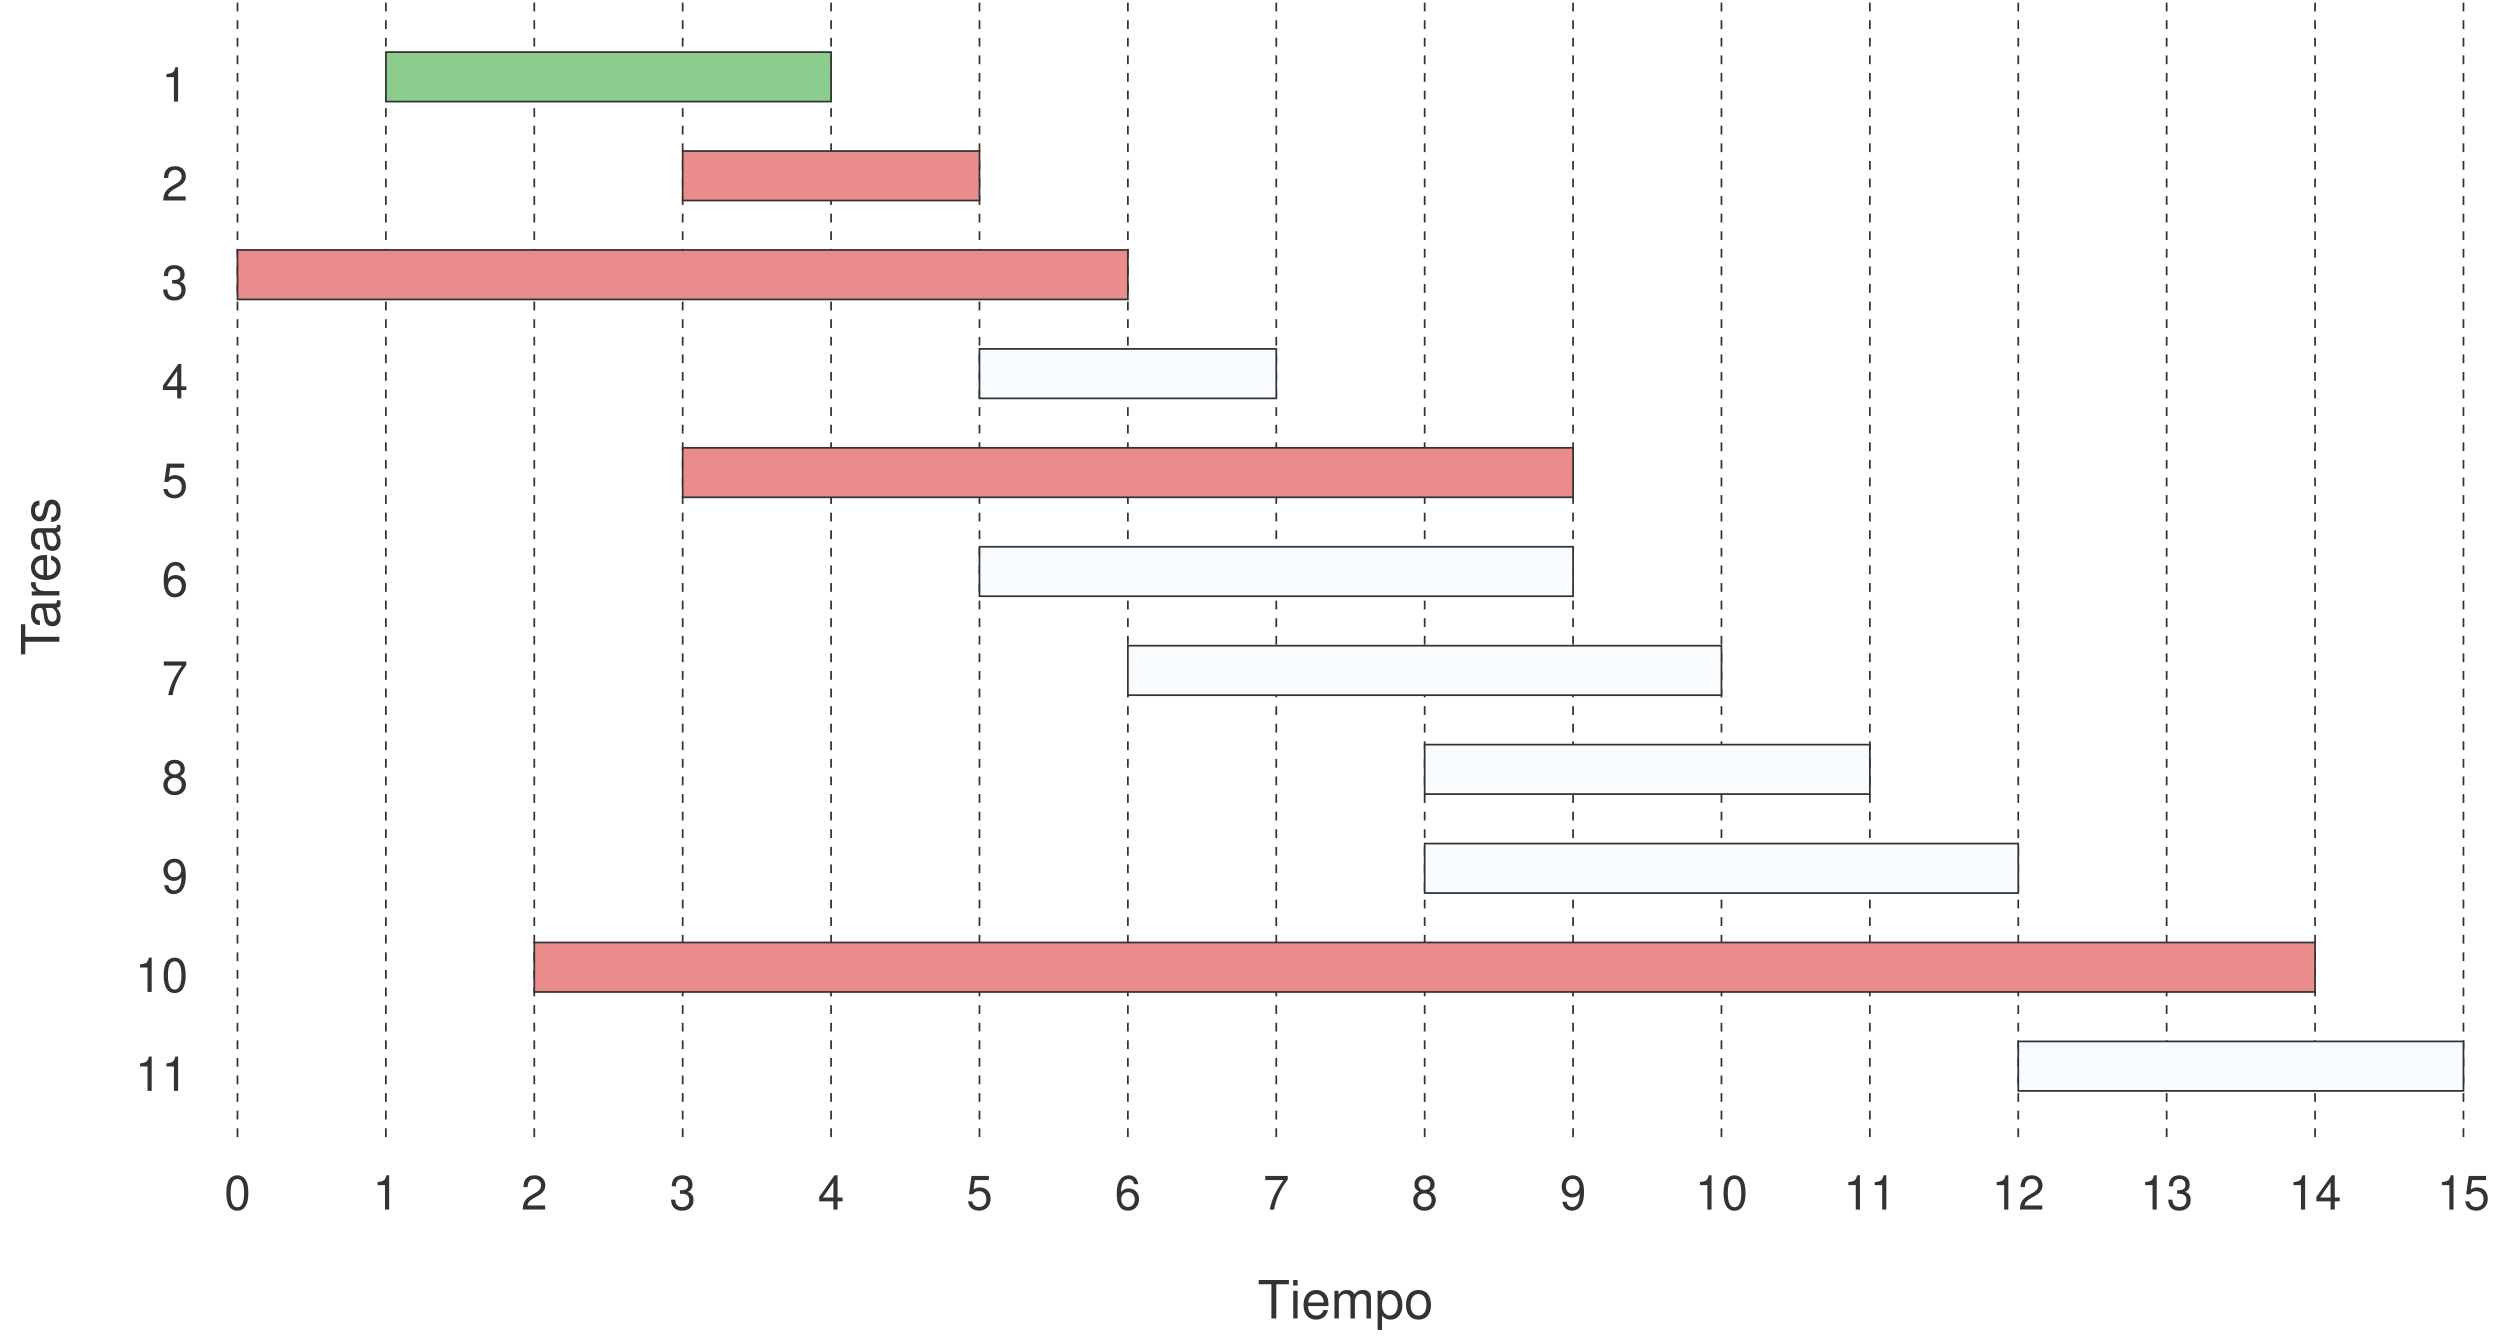
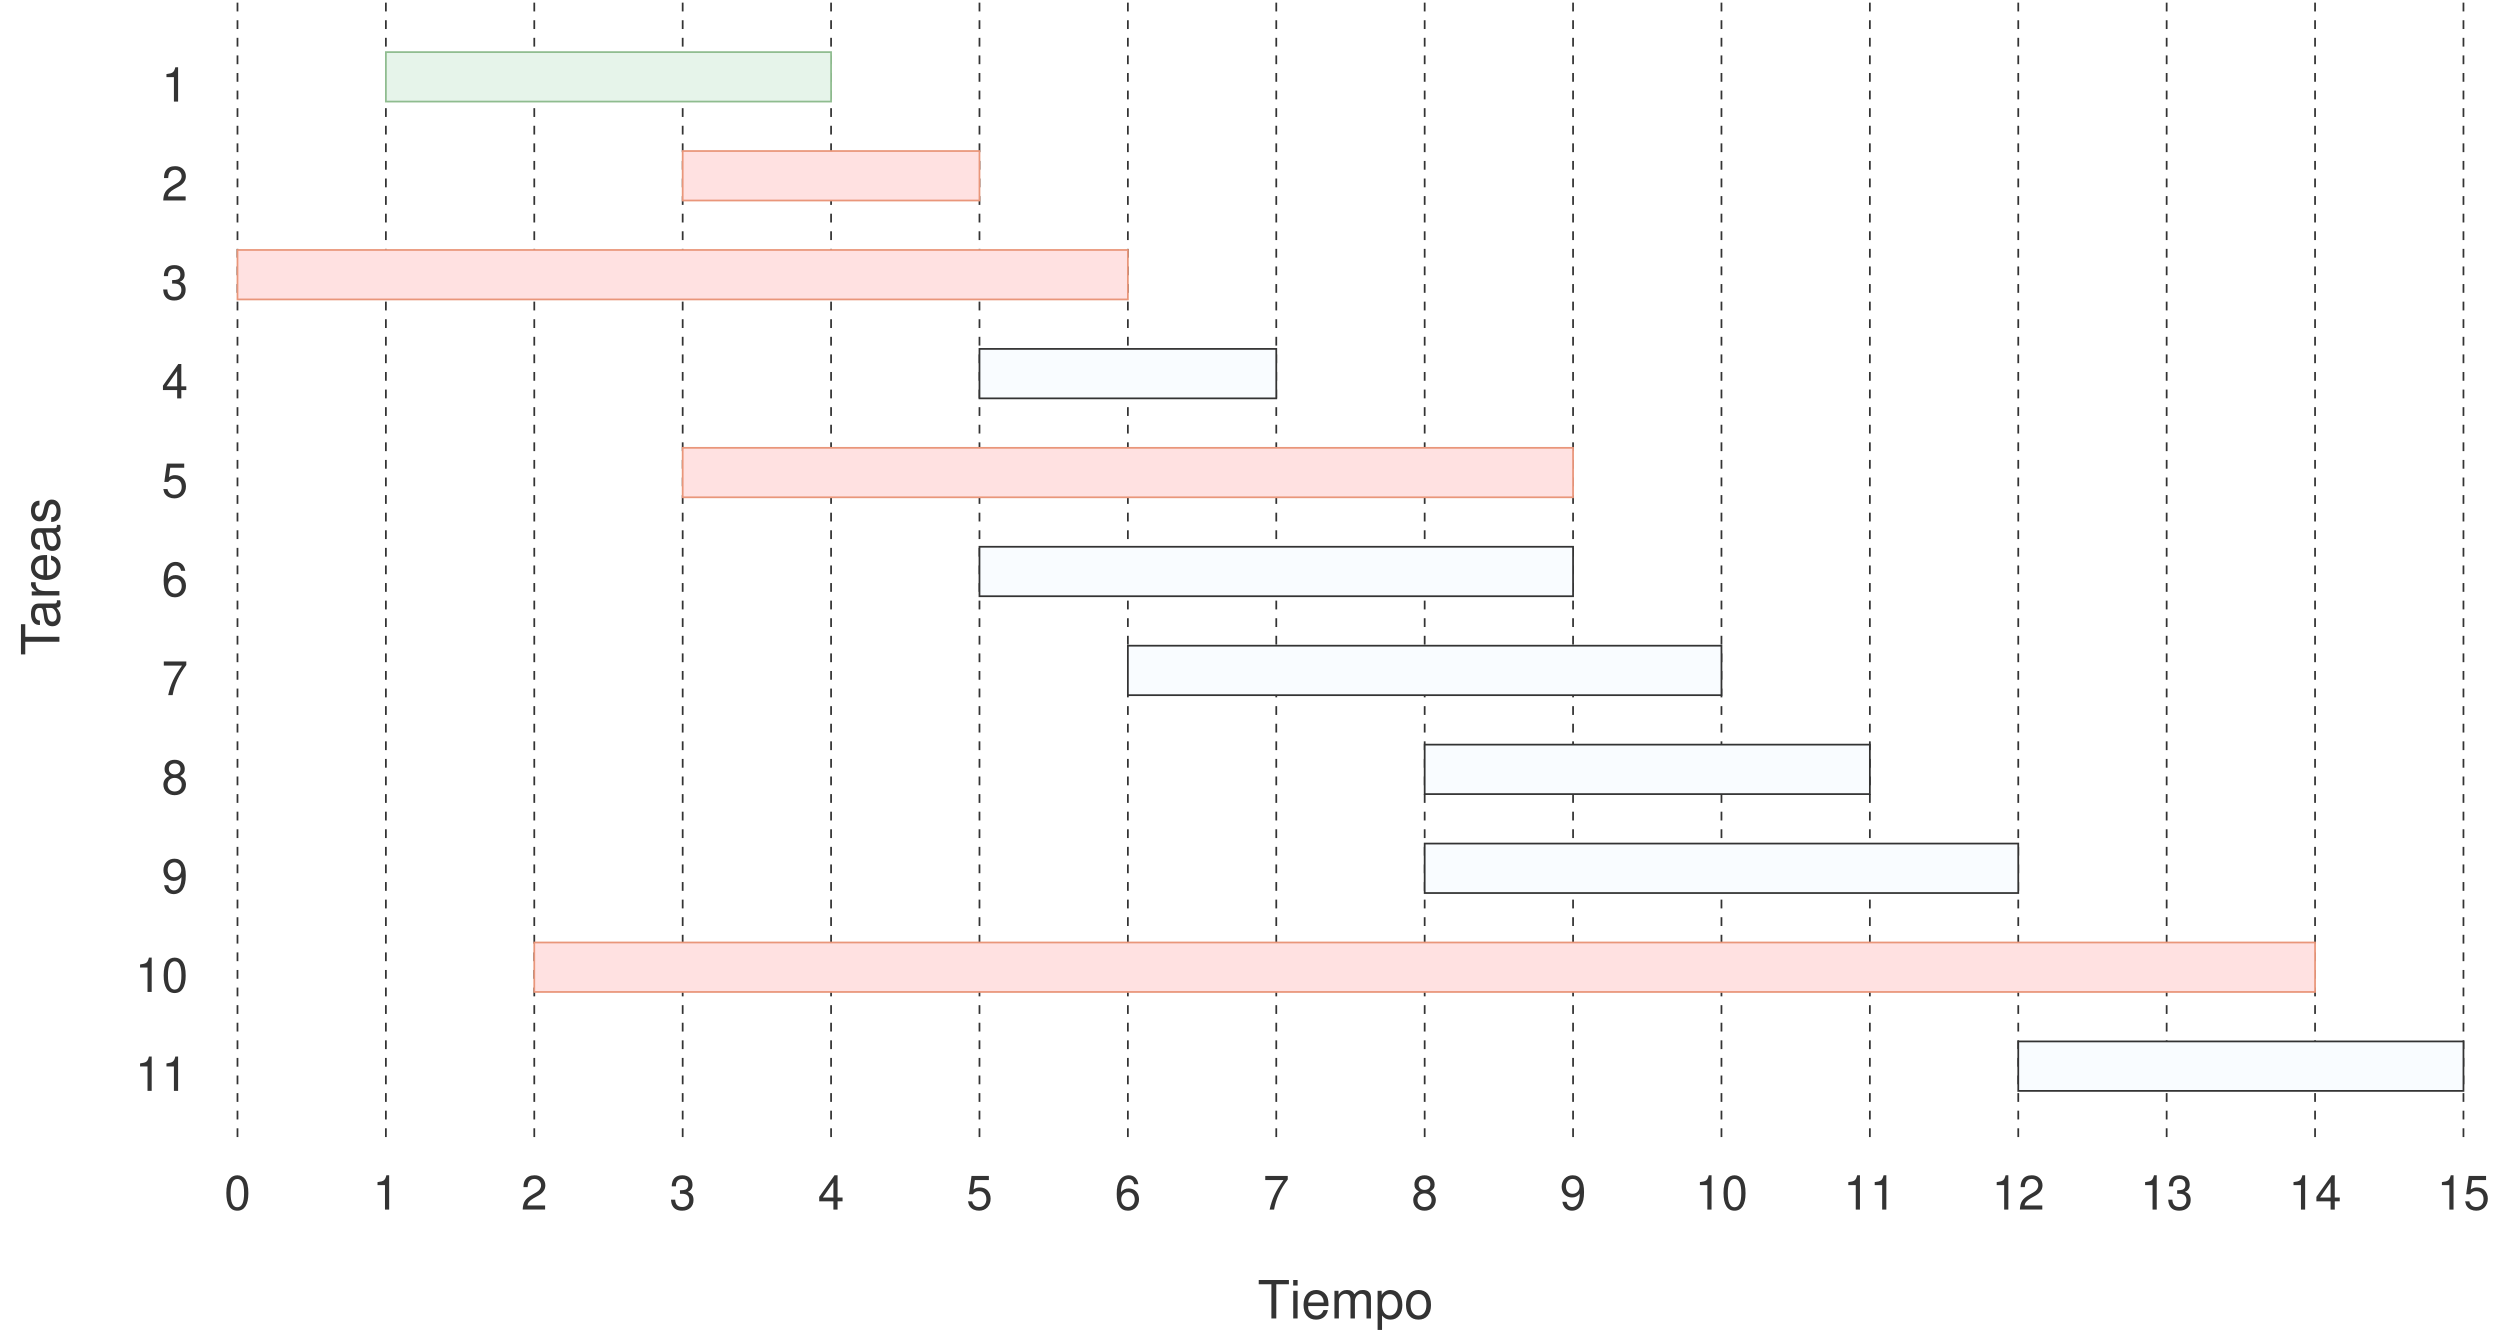
<svg xmlns="http://www.w3.org/2000/svg" width="717pt" height="385pt" viewBox="1171 888 11369 6106">
  <g fill="none">
    <polyline points=" 2250,900 2250,6075" stroke="#333333" stroke-width="8px" stroke-dasharray="40 40" />
    <polyline points=" 2925,900 2925,6075" stroke="#333333" stroke-width="8px" stroke-dasharray="40 40" />
    <polyline points=" 3600,900 3600,6075" stroke="#333333" stroke-width="8px" stroke-dasharray="40 40" />
    <polyline points=" 4275,900 4275,6075" stroke="#333333" stroke-width="8px" stroke-dasharray="40 40" />
    <polyline points=" 4950,900 4950,6075" stroke="#333333" stroke-width="8px" stroke-dasharray="40 40" />
    <polyline points=" 5625,900 5625,6075" stroke="#333333" stroke-width="8px" stroke-dasharray="40 40" />
    <polyline points=" 6300,900 6300,6075" stroke="#333333" stroke-width="8px" stroke-dasharray="40 40" />
    <polyline points=" 6975,900 6975,6075" stroke="#333333" stroke-width="8px" stroke-dasharray="40 40" />
    <polyline points=" 7650,900 7650,6075" stroke="#333333" stroke-width="8px" stroke-dasharray="40 40" />
    <polyline points=" 8325,900 8325,6075" stroke="#333333" stroke-width="8px" stroke-dasharray="40 40" />
    <polyline points=" 9000,900 9000,6075" stroke="#333333" stroke-width="8px" stroke-dasharray="40 40" />
    <polyline points=" 9675,900 9675,6075" stroke="#333333" stroke-width="8px" stroke-dasharray="40 40" />
    <polyline points=" 10350,900 10350,6075" stroke="#333333" stroke-width="8px" stroke-dasharray="40 40" />
    <polyline points=" 11025,900 11025,6075" stroke="#333333" stroke-width="8px" stroke-dasharray="40 40" />
    <polyline points=" 11700,900 11700,6075" stroke="#333333" stroke-width="8px" stroke-dasharray="40 40" />
    <polyline points=" 12375,900 12375,6075" stroke="#333333" stroke-width="8px" stroke-dasharray="40 40" />
    <rect x="5625" y="2475" width="1350" height="225" fill="#f9fcff" stroke="#333333" stroke-width="8px" />
    <rect x="5625" y="3375" width="2700" height="225" fill="#f9fcff" stroke="#333333" stroke-width="8px" />
    <rect x="6300" y="3825" width="2700" height="225" fill="#f9fcff" stroke="#333333" stroke-width="8px" />
    <rect x="7650" y="4275" width="2025" height="225" fill="#f9fcff" stroke="#333333" stroke-width="8px" />
    <rect x="7650" y="4725" width="2700" height="225" fill="#f9fcff" stroke="#333333" stroke-width="8px" />
    <rect x="10350" y="5625" width="2025" height="225" fill="#f9fcff" stroke="#333333" stroke-width="8px" />
-     <rect x="2925" y="1125" width="2025" height="225" fill="#8ccc8c" stroke="#333333" stroke-width="8px" />
-     <rect x="4275" y="1575" width="1350" height="225" fill="#ea8c8c" stroke="#333333" stroke-width="8px" />
-     <rect x="2250" y="2025" width="4050" height="225" fill="#ea8c8c" stroke="#333333" stroke-width="8px" />
-     <rect x="4275" y="2925" width="4050" height="225" fill="#ea8c8c" stroke="#333333" stroke-width="8px" />
-     <rect x="3600" y="5175" width="8100" height="225" fill="#ea8c8c" stroke="#333333" stroke-width="8px" />
+     <rect x="2925" y="1125" width="2025" height="225" fill="#e6f4ea" stroke="#8fbc8f" stroke-width="8px" />
+     <rect x="4275" y="1575" width="1350" height="225" fill="#ffe1e1" stroke="#e9967a" stroke-width="8px" />
+     <rect x="2250" y="2025" width="4050" height="225" fill="#ffe1e1" stroke="#e9967a" stroke-width="8px" />
+     <rect x="4275" y="2925" width="4050" height="225" fill="#ffe1e1" stroke="#e9967a" stroke-width="8px" />
+     <rect x="3600" y="5175" width="8100" height="225" fill="#ffe1e1" stroke="#e9967a" stroke-width="8px" />
    <text xml:space="preserve" x="2250" y="6390" fill="#333333" font-family="Helvetica" font-style="normal" font-weight="normal" font-size="216" text-anchor="middle">0</text>
    <text xml:space="preserve" x="2925" y="6390" fill="#333333" font-family="Helvetica" font-style="normal" font-weight="normal" font-size="216" text-anchor="middle">1</text>
    <text xml:space="preserve" x="3600" y="6390" fill="#333333" font-family="Helvetica" font-style="normal" font-weight="normal" font-size="216" text-anchor="middle">2</text>
    <text xml:space="preserve" x="4275" y="6390" fill="#333333" font-family="Helvetica" font-style="normal" font-weight="normal" font-size="216" text-anchor="middle">3</text>
    <text xml:space="preserve" x="4950" y="6390" fill="#333333" font-family="Helvetica" font-style="normal" font-weight="normal" font-size="216" text-anchor="middle">4</text>
    <text xml:space="preserve" x="5625" y="6390" fill="#333333" font-family="Helvetica" font-style="normal" font-weight="normal" font-size="216" text-anchor="middle">5</text>
    <text xml:space="preserve" x="6300" y="6390" fill="#333333" font-family="Helvetica" font-style="normal" font-weight="normal" font-size="216" text-anchor="middle">6</text>
    <text xml:space="preserve" x="6975" y="6390" fill="#333333" font-family="Helvetica" font-style="normal" font-weight="normal" font-size="216" text-anchor="middle">7</text>
    <text xml:space="preserve" x="7650" y="6390" fill="#333333" font-family="Helvetica" font-style="normal" font-weight="normal" font-size="216" text-anchor="middle">8</text>
    <text xml:space="preserve" x="8325" y="6390" fill="#333333" font-family="Helvetica" font-style="normal" font-weight="normal" font-size="216" text-anchor="middle">9</text>
    <text xml:space="preserve" x="9000" y="6390" fill="#333333" font-family="Helvetica" font-style="normal" font-weight="normal" font-size="216" text-anchor="middle">10</text>
    <text xml:space="preserve" x="9675" y="6390" fill="#333333" font-family="Helvetica" font-style="normal" font-weight="normal" font-size="216" text-anchor="middle">11</text>
    <text xml:space="preserve" x="10350" y="6390" fill="#333333" font-family="Helvetica" font-style="normal" font-weight="normal" font-size="216" text-anchor="middle">12</text>
    <text xml:space="preserve" x="11025" y="6390" fill="#333333" font-family="Helvetica" font-style="normal" font-weight="normal" font-size="216" text-anchor="middle">13</text>
    <text xml:space="preserve" x="11700" y="6390" fill="#333333" font-family="Helvetica" font-style="normal" font-weight="normal" font-size="216" text-anchor="middle">14</text>
    <text xml:space="preserve" x="12375" y="6390" fill="#333333" font-family="Helvetica" font-style="normal" font-weight="normal" font-size="216" text-anchor="middle">15</text>
    <text xml:space="preserve" x="2025" y="2250" fill="#333333" font-family="Helvetica" font-style="normal" font-weight="normal" font-size="216" text-anchor="end">3</text>
    <text xml:space="preserve" x="2025" y="2700" fill="#333333" font-family="Helvetica" font-style="normal" font-weight="normal" font-size="216" text-anchor="end">4</text>
    <text xml:space="preserve" x="2025" y="3150" fill="#333333" font-family="Helvetica" font-style="normal" font-weight="normal" font-size="216" text-anchor="end">5</text>
    <text xml:space="preserve" x="2025" y="3600" fill="#333333" font-family="Helvetica" font-style="normal" font-weight="normal" font-size="216" text-anchor="end">6</text>
    <text xml:space="preserve" x="2025" y="4050" fill="#333333" font-family="Helvetica" font-style="normal" font-weight="normal" font-size="216" text-anchor="end">7</text>
    <text xml:space="preserve" x="2025" y="4500" fill="#333333" font-family="Helvetica" font-style="normal" font-weight="normal" font-size="216" text-anchor="end">8</text>
    <text xml:space="preserve" x="2025" y="4950" fill="#333333" font-family="Helvetica" font-style="normal" font-weight="normal" font-size="216" text-anchor="end">9</text>
    <text xml:space="preserve" x="2025" y="1800" fill="#333333" font-family="Helvetica" font-style="normal" font-weight="normal" font-size="216" text-anchor="end">2</text>
    <text xml:space="preserve" x="2025" y="1350" fill="#333333" font-family="Helvetica" font-style="normal" font-weight="normal" font-size="216" text-anchor="end">1</text>
    <text xml:space="preserve" x="2025" y="5400" fill="#333333" font-family="Helvetica" font-style="normal" font-weight="normal" font-size="216" text-anchor="end">10</text>
    <text xml:space="preserve" x="2025" y="5850" fill="#333333" font-family="Helvetica" font-style="normal" font-weight="normal" font-size="216" text-anchor="end">11</text>
    <g transform="translate(1440,3510) rotate(-90)">
      <text xml:space="preserve" x="0" y="0" fill="#333333" font-family="Helvetica" font-style="normal" font-weight="normal" font-size="240" text-anchor="middle">Tareas</text>
    </g>
    <text xml:space="preserve" x="7290" y="6885" fill="#333333" font-family="Helvetica" font-style="normal" font-weight="normal" font-size="240" text-anchor="middle">Tiempo</text>
  </g>
</svg>
